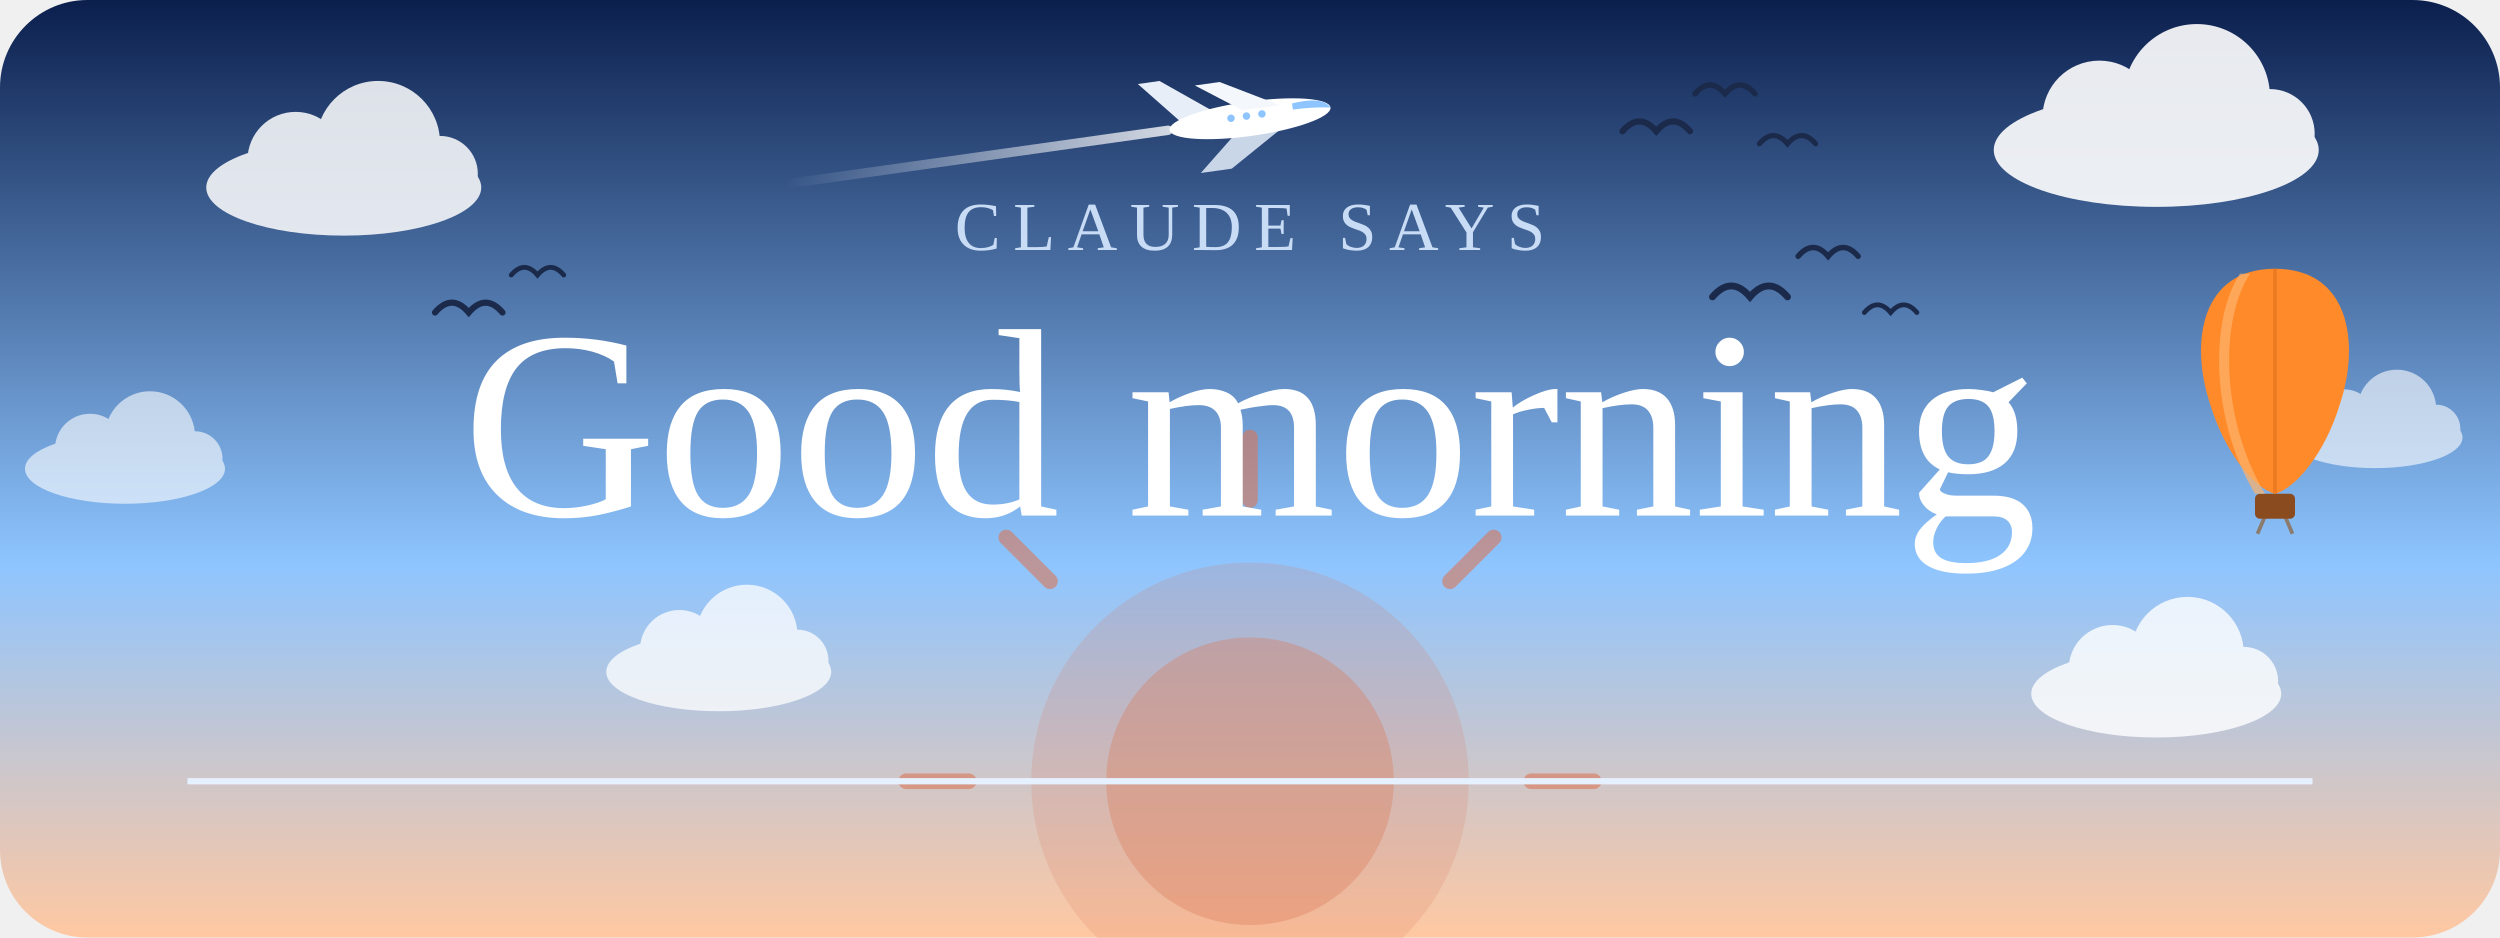
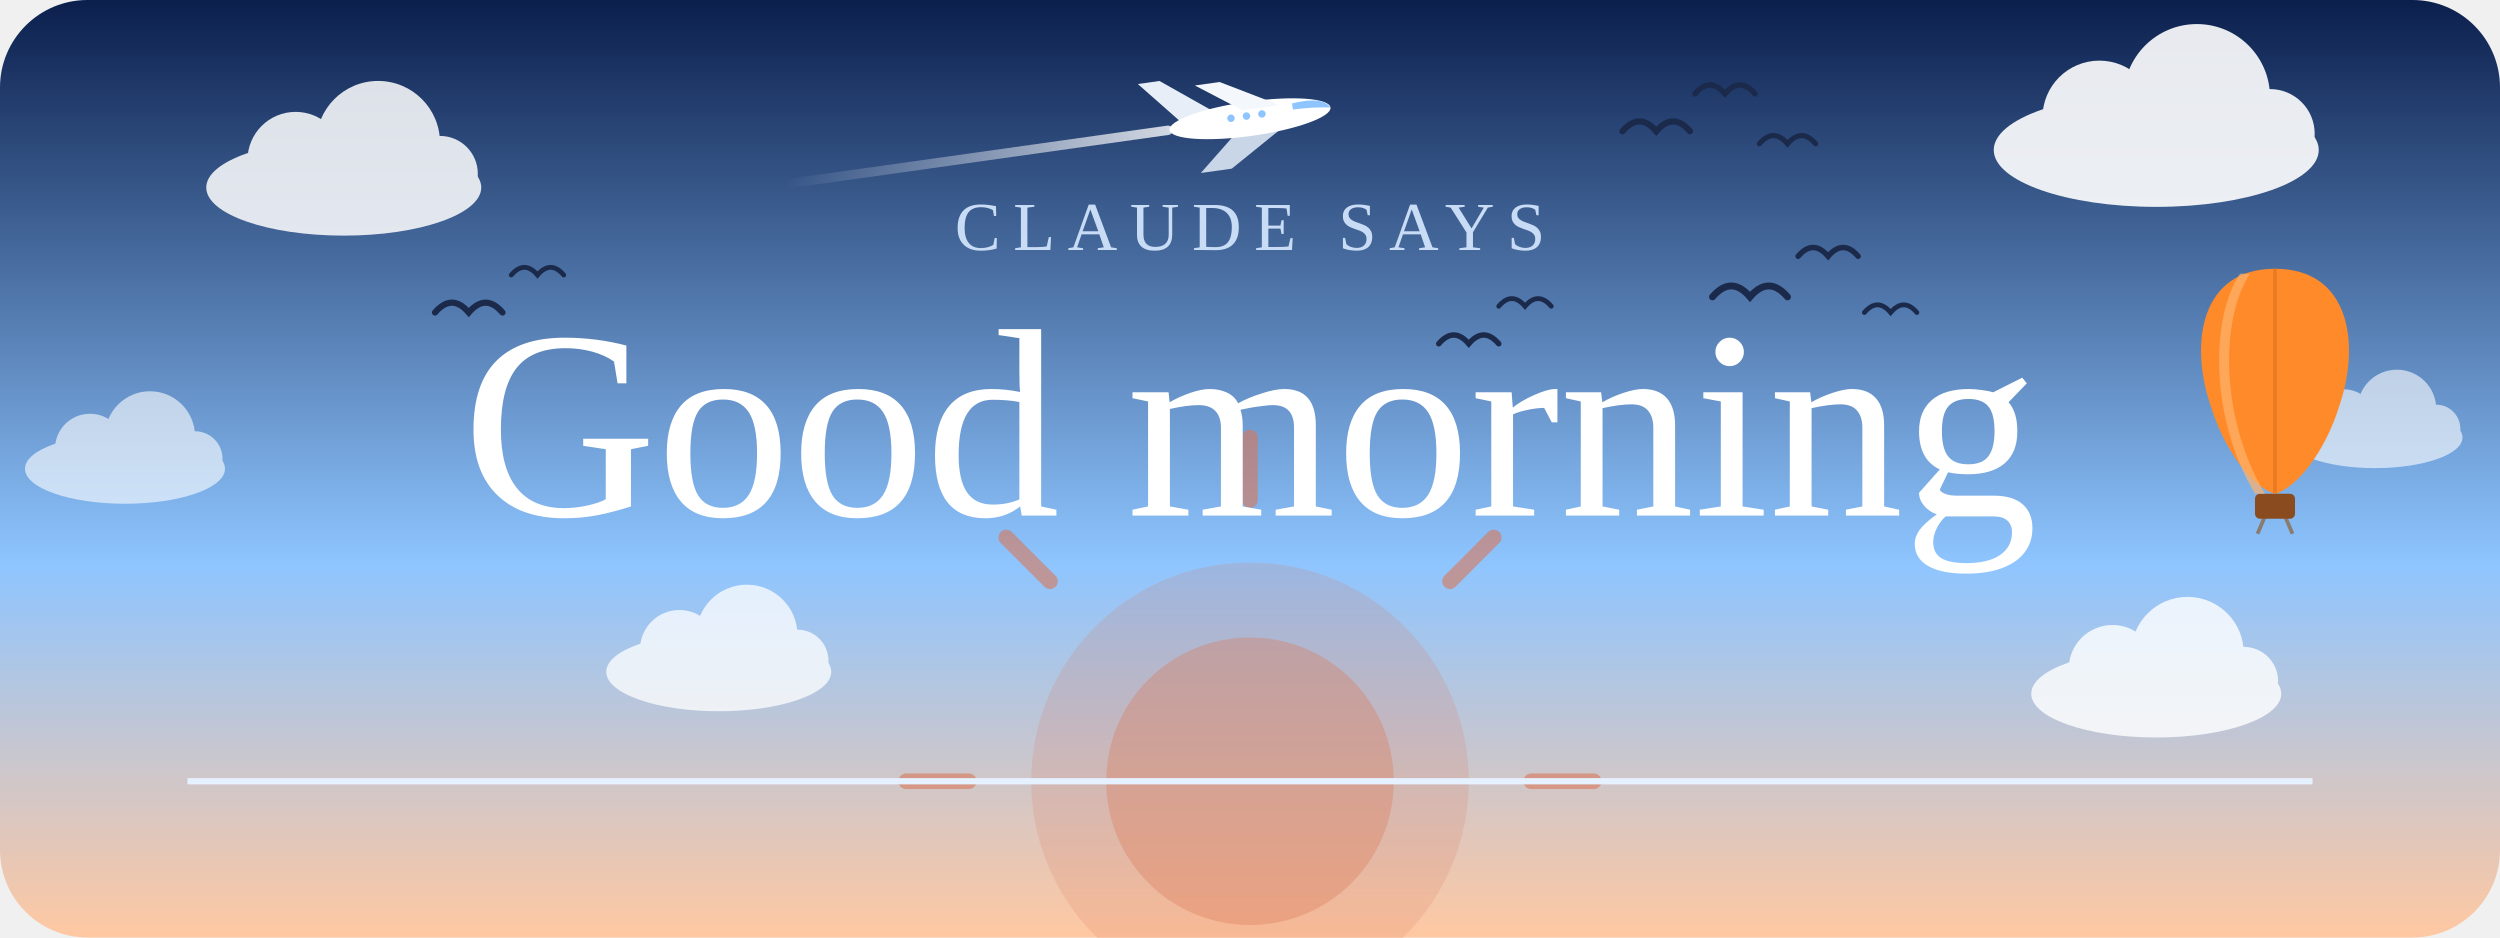
<svg xmlns="http://www.w3.org/2000/svg" viewBox="0 0 800 300" width="800" height="300" role="img" aria-label="Claude says: Good morning">
  <defs>
    <linearGradient id="sky" x1="0" y1="0" x2="0" y2="1">
      <stop offset="0" stop-color="#0B1F4D" />
      <stop offset="0.6" stop-color="#8EC5FF" />
      <stop offset="1" stop-color="#FFC8A2" />
    </linearGradient>
  </defs>
  <rect width="800" height="300" rx="28" fill="url(#sky)" />
  <g fill="#FFFFFF">
    <g transform="translate(110 60) scale(1.1)" opacity="0.85">
      <ellipse cx="0" cy="0" rx="40" ry="14" />
      <circle cx="-14" cy="-8" r="14" />
      <circle cx="10" cy="-13" r="18" />
      <circle cx="28" cy="-4" r="11" />
    </g>
    <g transform="translate(690 48) scale(1.3)" opacity="0.9">
      <ellipse cx="0" cy="0" rx="40" ry="14" />
      <circle cx="-14" cy="-8" r="14" />
      <circle cx="10" cy="-13" r="18" />
      <circle cx="28" cy="-4" r="11" />
    </g>
    <g transform="translate(230 215) scale(0.9)" opacity="0.75">
      <ellipse cx="0" cy="0" rx="40" ry="14" />
      <circle cx="-14" cy="-8" r="14" />
      <circle cx="10" cy="-13" r="18" />
      <circle cx="28" cy="-4" r="11" />
    </g>
    <g transform="translate(690 222) scale(1)" opacity="0.8">
      <ellipse cx="0" cy="0" rx="40" ry="14" />
      <circle cx="-14" cy="-8" r="14" />
      <circle cx="10" cy="-13" r="18" />
      <circle cx="28" cy="-4" r="11" />
    </g>
    <g transform="translate(760 140) scale(0.7)" opacity="0.6">
      <ellipse cx="0" cy="0" rx="40" ry="14" />
      <circle cx="-14" cy="-8" r="14" />
      <circle cx="10" cy="-13" r="18" />
      <circle cx="28" cy="-4" r="11" />
    </g>
    <g transform="translate(40 150) scale(0.8)" opacity="0.6">
      <ellipse cx="0" cy="0" rx="40" ry="14" />
      <circle cx="-14" cy="-8" r="14" />
      <circle cx="10" cy="-13" r="18" />
      <circle cx="28" cy="-4" r="11" />
    </g>
  </g>
  <g fill="none" stroke="#1B2A4A" stroke-width="2.2" stroke-linecap="round">
    <path transform="translate(560 95) scale(1)" d="M-12 0 Q-6 -7 0 0 Q6 -7 12 0" />
    <path transform="translate(585 82) scale(0.8)" d="M-12 0 Q-6 -7 0 0 Q6 -7 12 0" />
    <path transform="translate(605 100) scale(0.7)" d="M-12 0 Q-6 -7 0 0 Q6 -7 12 0" />
    <path transform="translate(150 100) scale(0.9)" d="M-12 0 Q-6 -7 0 0 Q6 -7 12 0" />
    <path transform="translate(172 88) scale(0.7)" d="M-12 0 Q-6 -7 0 0 Q6 -7 12 0" />
  </g>
  <defs>
    <linearGradient id="trail" x1="1" y1="0" x2="0" y2="0">
      <stop offset="0" stop-color="#FFFFFF" stop-opacity="0.8" />
      <stop offset="1" stop-color="#FFFFFF" stop-opacity="0" />
    </linearGradient>
  </defs>
  <g transform="translate(400 38) rotate(-8)">
    <rect x="-150" y="-1.5" width="125" height="3" rx="1.5" fill="url(#trail)" />
    <path d="M-22 -2 L-34 -16 L-27 -16 L-10 -3 Z" fill="#E8EEF7" />
    <path d="M-4 3 L-18 15 L-8 15 L12 3 Z" fill="#C9D6E8" />
    <ellipse cx="0" cy="0" rx="26" ry="5.5" fill="#FFFFFF" />
    <path d="M14 -3 Q24 -4 26 0 Q20 -1 14 -1 Z" fill="#8EC5FF" />
    <circle cx="-6" cy="-1" r="1.2" fill="#8EC5FF" />
    <circle cx="-1" cy="-1" r="1.2" fill="#8EC5FF" />
    <circle cx="4" cy="-1" r="1.2" fill="#8EC5FF" />
    <path d="M-2 -3 L-16 -13 L-8 -13 L10 -3 Z" fill="#F4F7FB" />
  </g>
  <g transform="translate(728 118) scale(0.8)">
    <path d="M-1 52 L-7 66 M1 52 L7 66" stroke="#8A7B6E" stroke-width="1.5" />
    <rect x="-8" y="50" width="16" height="10" rx="2" fill="#8A4B1F" />
    <path d="M0 -40 C-30 -40 -34 -10 -26 14 C-20 34 -8 48 0 50 C8 48 20 34 26 14 C34 -10 30 -40 0 -40 Z" fill="#FF8A2A" />
    <path d="M-10 -38 C-22 -20 -22 20 -4 50 L-8 50 C-26 20 -26 -20 -14 -38 Z" fill="#FFB36B" opacity="0.7" />
    <path d="M0 -40 L0 50" stroke="#E0701A" stroke-width="1.5" opacity="0.6" />
  </g>
  <g fill="none" stroke="#1B2A4A" stroke-width="2.2" stroke-linecap="round">
    <path transform="translate(530 42) scale(0.9)" d="M-12 0 Q-6 -7 0 0 Q6 -7 12 0" />
    <path transform="translate(552 30) scale(0.8)" d="M-12 0 Q-6 -7 0 0 Q6 -7 12 0" />
    <path transform="translate(572 46) scale(0.75)" d="M-12 0 Q-6 -7 0 0 Q6 -7 12 0" />
  </g>
+   <g fill="none" stroke="#1B2A4A" stroke-width="2.2" stroke-linecap="round">
+     <path transform="translate(470 110) scale(0.8)" d="M-12 0 Q-6 -7 0 0 Q6 -7 12 0" />
+     <path transform="translate(488 98) scale(0.7)" d="M-12 0 Q-6 -7 0 0 Q6 -7 12 0" />
+   </g>
  <g transform="translate(400 250)">
    <circle r="70" fill="#D97757" opacity="0.18" />
    <circle r="46" fill="#D97757" opacity="0.35" />
    <g stroke="#D97757" stroke-width="5" stroke-linecap="round" opacity="0.6">
      <line x1="0" y1="-90" x2="0" y2="-110" />
      <line x1="64" y1="-64" x2="78" y2="-78" />
      <line x1="-64" y1="-64" x2="-78" y2="-78" />
      <line x1="90" y1="0" x2="110" y2="0" />
      <line x1="-90" y1="0" x2="-110" y2="0" />
    </g>
  </g>
  <line x1="60" y1="250" x2="740" y2="250" stroke="#E6F1FF" stroke-width="2" />
  <text x="400" y="80" text-anchor="middle" font-family="Georgia, 'Times New Roman', serif" font-size="22" letter-spacing="4" fill="#C9DCF5">CLAUDE SAYS</text>
  <text x="400" y="165" text-anchor="middle" font-family="Georgia, 'Times New Roman', serif" font-size="86" fill="#FFFFFF">Good morning</text>
</svg>
